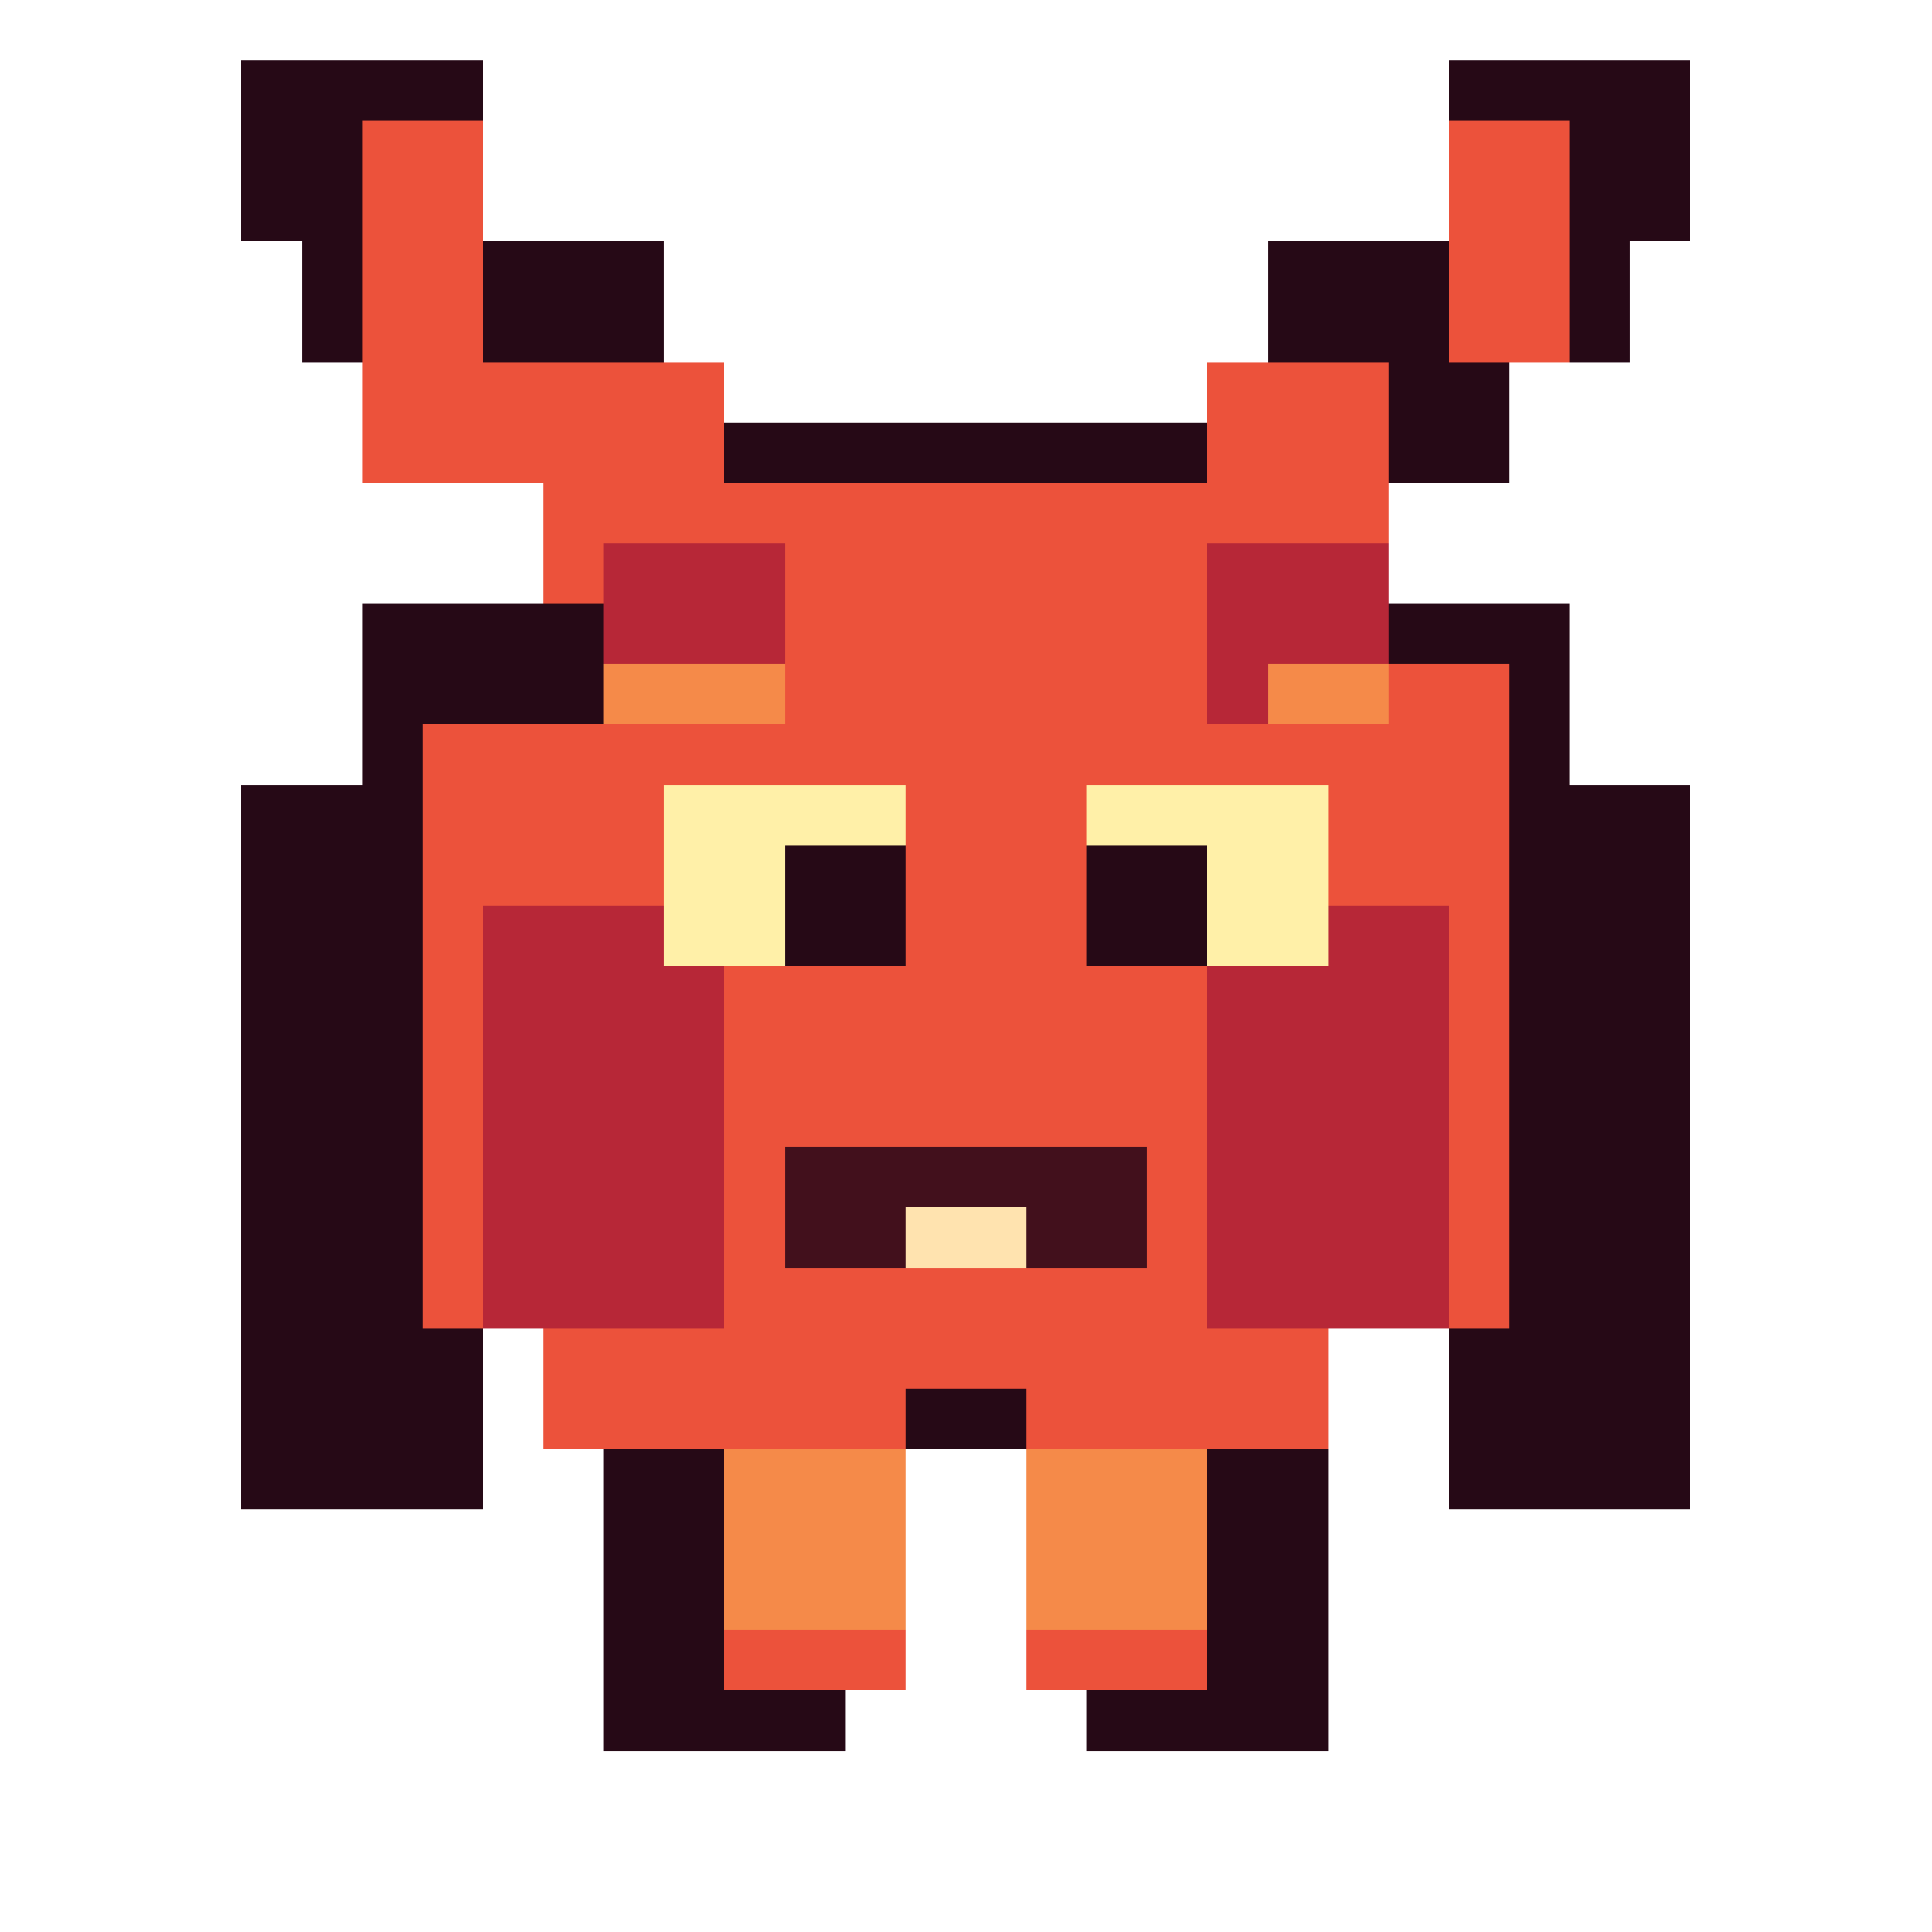
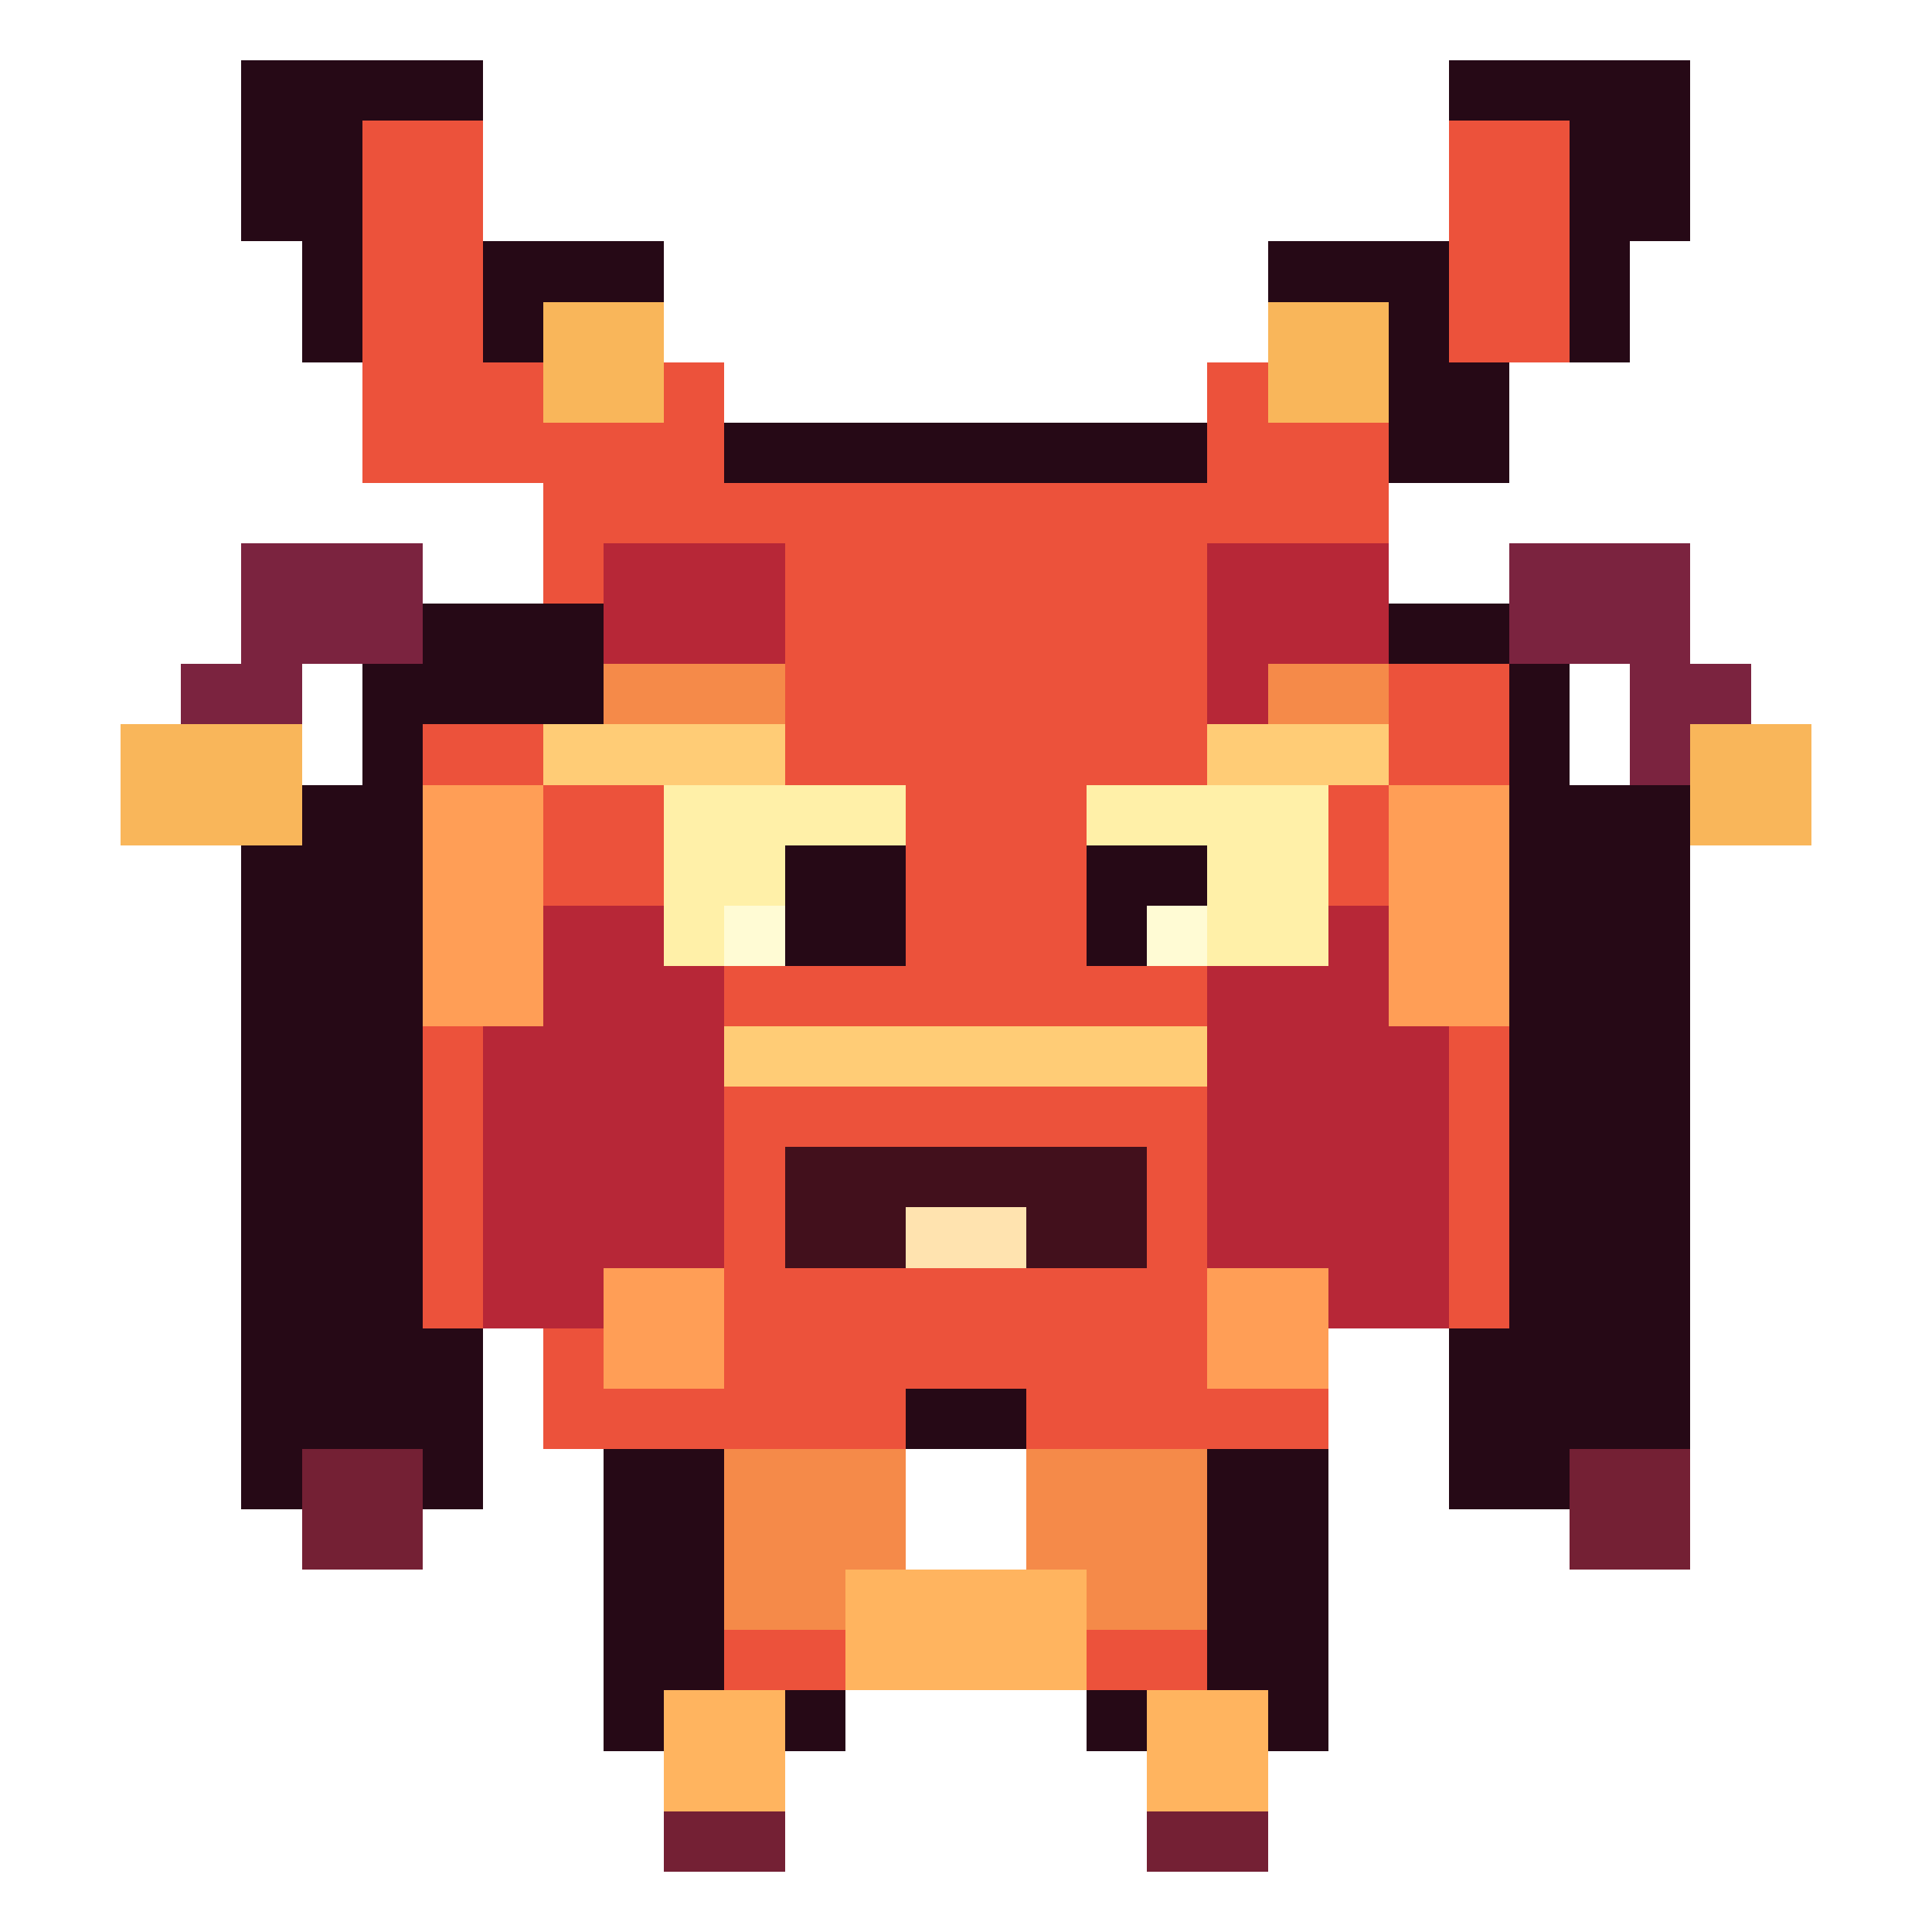
<svg xmlns="http://www.w3.org/2000/svg" viewBox="0 0 32 32" shape-rendering="crispEdges">
  <g fill="#260916">
    <path d="M4 1h4v3h3v4h-4V6H5V4H4zm20 0h4v3h-1v2h-2v2h-4V4h3z" />
    <path d="M9 7h14v3h3v3h2v12h-4v-4h-2v8h-4v-5h-4v5h-4v-8H8v4H4V13h2v-3h3z" />
  </g>
  <g fill="#ec523b">
    <path d="M6 2h2v4h4v4h-3V8H6zm18 0h2v4h-3v4h-3V6h4z" />
    <path d="M10 8h12v3h3v11h-3v2h-2v4h-3v-5h-2v5h-3v-4h-3v-2H7V12h3z" />
  </g>
  <g fill="#b72737">
    <path d="M8 15h4v7H8zm12 0h4v7h-4zM10 9h3v3h-3zm10 0h3v3h-3z" />
  </g>
  <path d="M11 13h4v3h-4zm7 0h4v3h-4z" fill="#fff0a8" />
  <path d="M13 14h2v2h-2zm5 0h2v2h-2z" fill="#260916" />
  <path d="M13 19h6v2h-6z" fill="#42101c" />
  <path d="M15 20h2v1h-2z" fill="#ffe3af" />
  <g fill="#f58a49">
    <path d="M10 11h3v1h-3zm11 0h2v1h-2zM12 24h3v3h-3zm5 0h3v3h-3z" />
  </g>
+   <g shape-rendering="crispEdges">
+     <path d="M4 9h3v2H5v2H3v-2h1zm21 0h3v2h1v2h-2v-2h-2z" fill="#7b233f" />
+     <path d="M2 12h3v2H2zm26 0h2v2h-2zM9 5h2v2H9zm12 0h2v2h-2z" fill="#f9b65a" />
+     <path d="M7 13h2v4H7zm16 0h2v4h-2zM10 21h2v2h-2zm10 0h2v2h-2z" fill="#ff9e56" />
+     <path d="M9 12h4v1H9zm11 0h3v1h-3zM12 17h8v1h-8z" fill="#ffcc76" />
+     <path d="M5 24h2v2H5zm21 0h2v2h-2zM11 29h2v2h-2zm8 0h2v2h-2z" fill="#742034" />
+     <path d="M14 26h4v2h-4zM11 28h2v2h-2zm8 0h2v2h-2z" fill="#ffb45f" />
+     <path d="M12 15h1v1h-1zm7 0h1v1h-1z" fill="#fffbd4" />
+   </g>
</svg>
